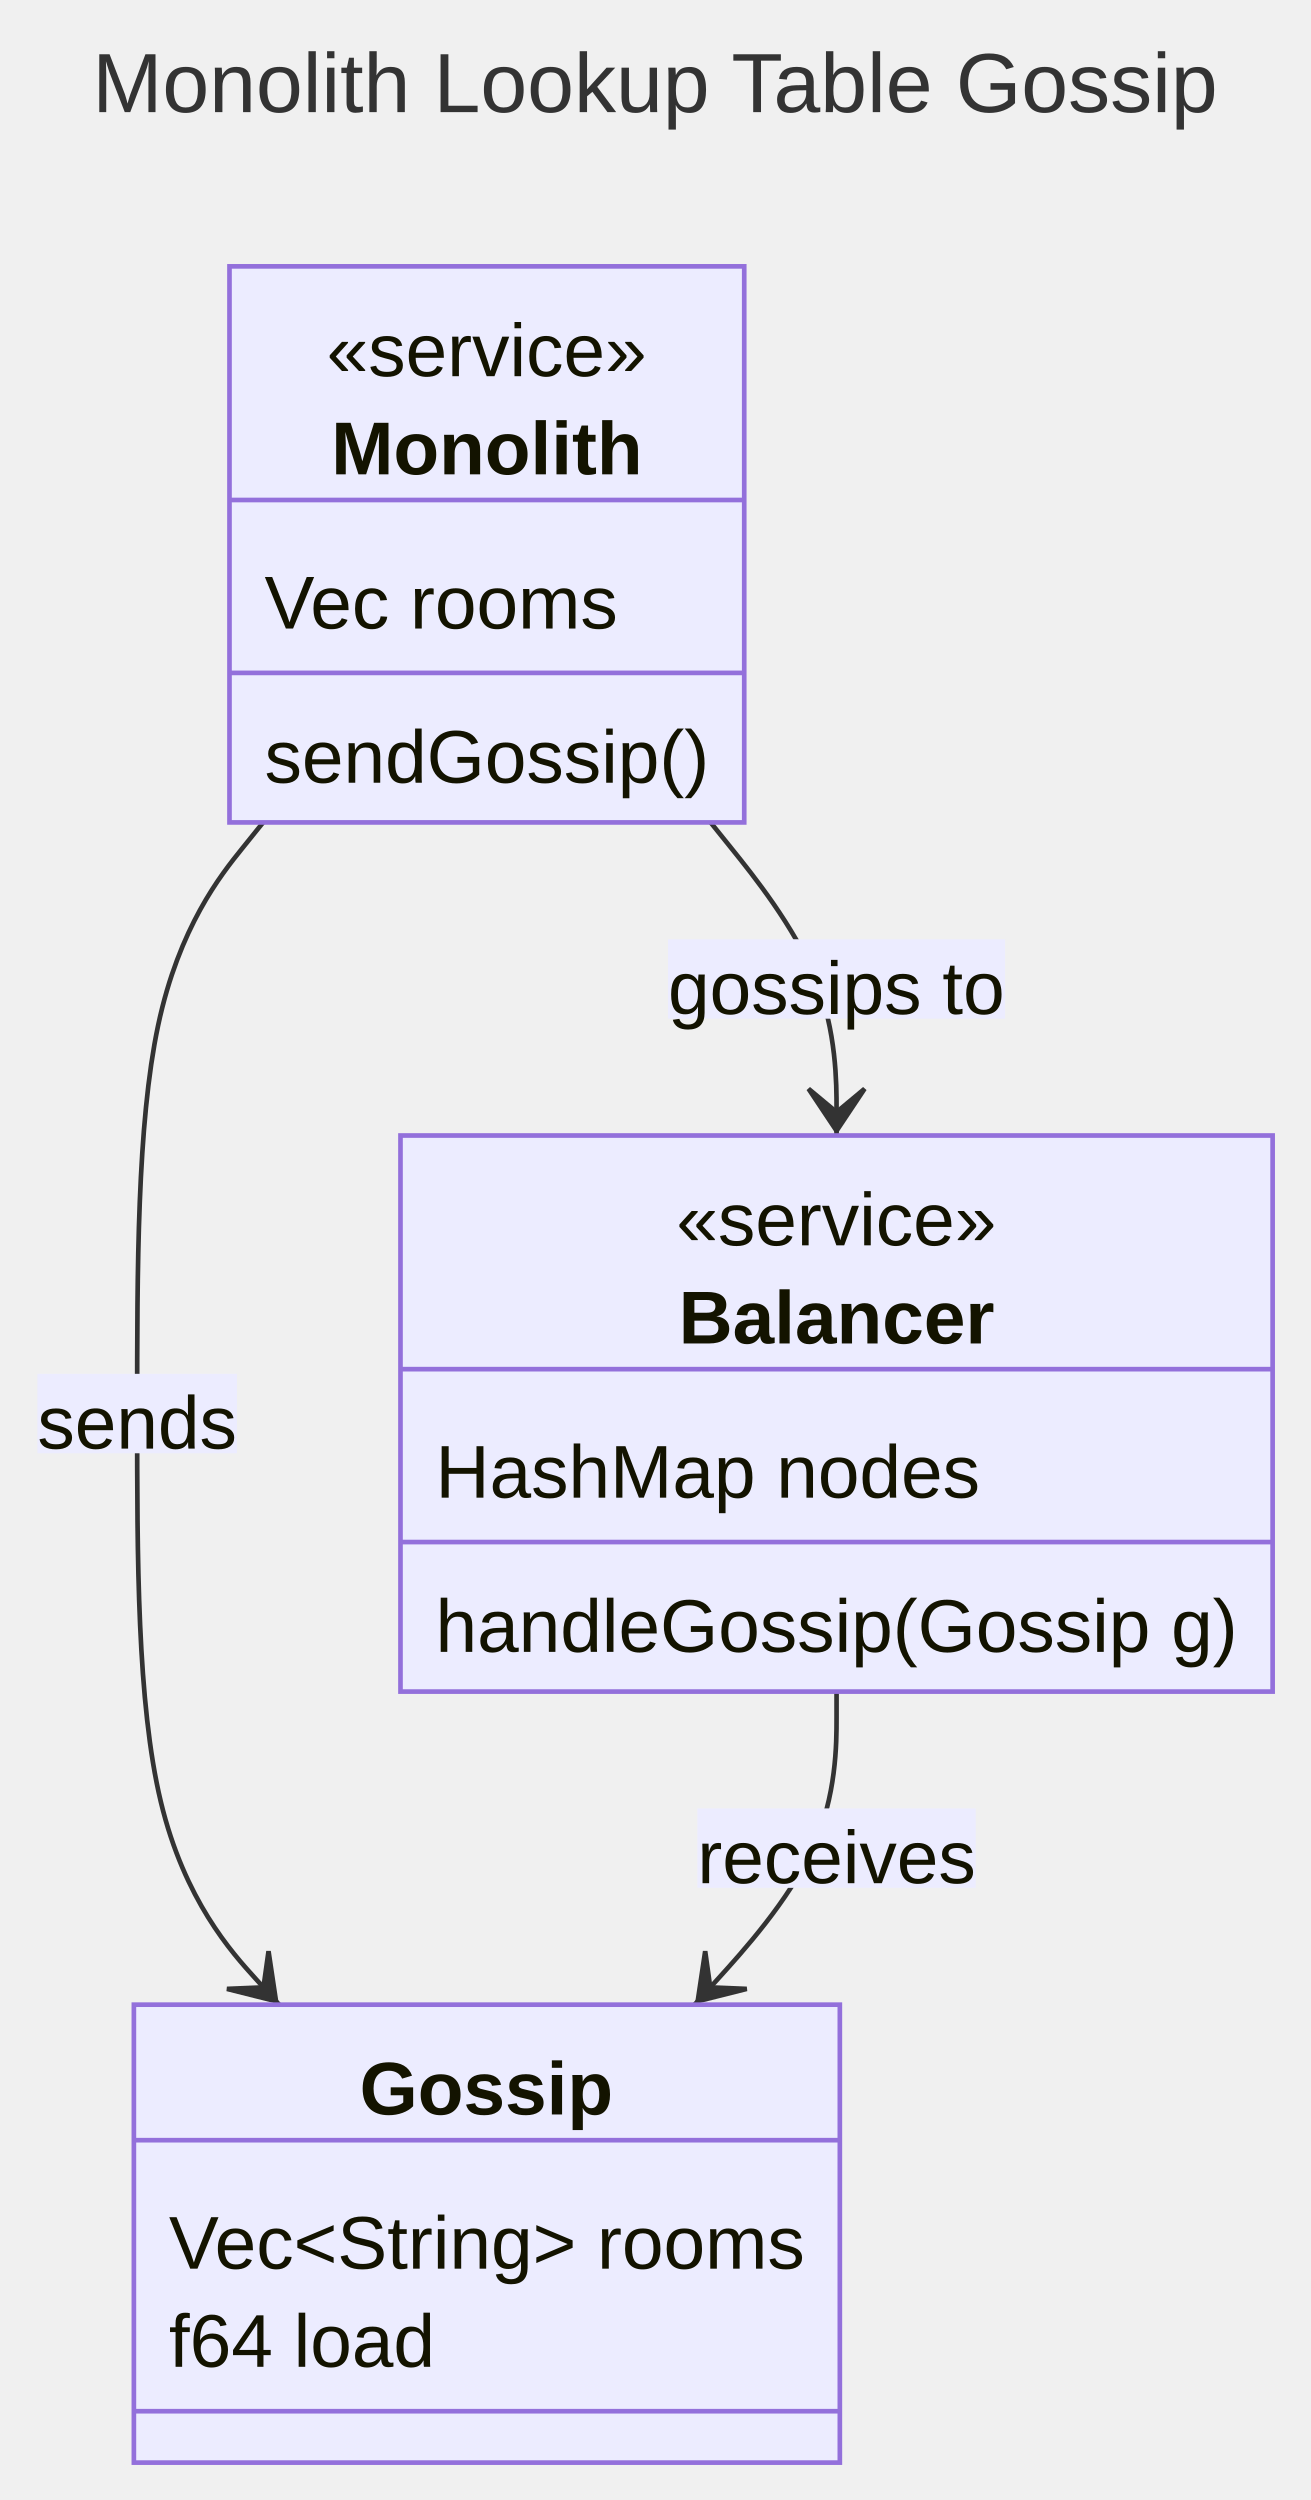
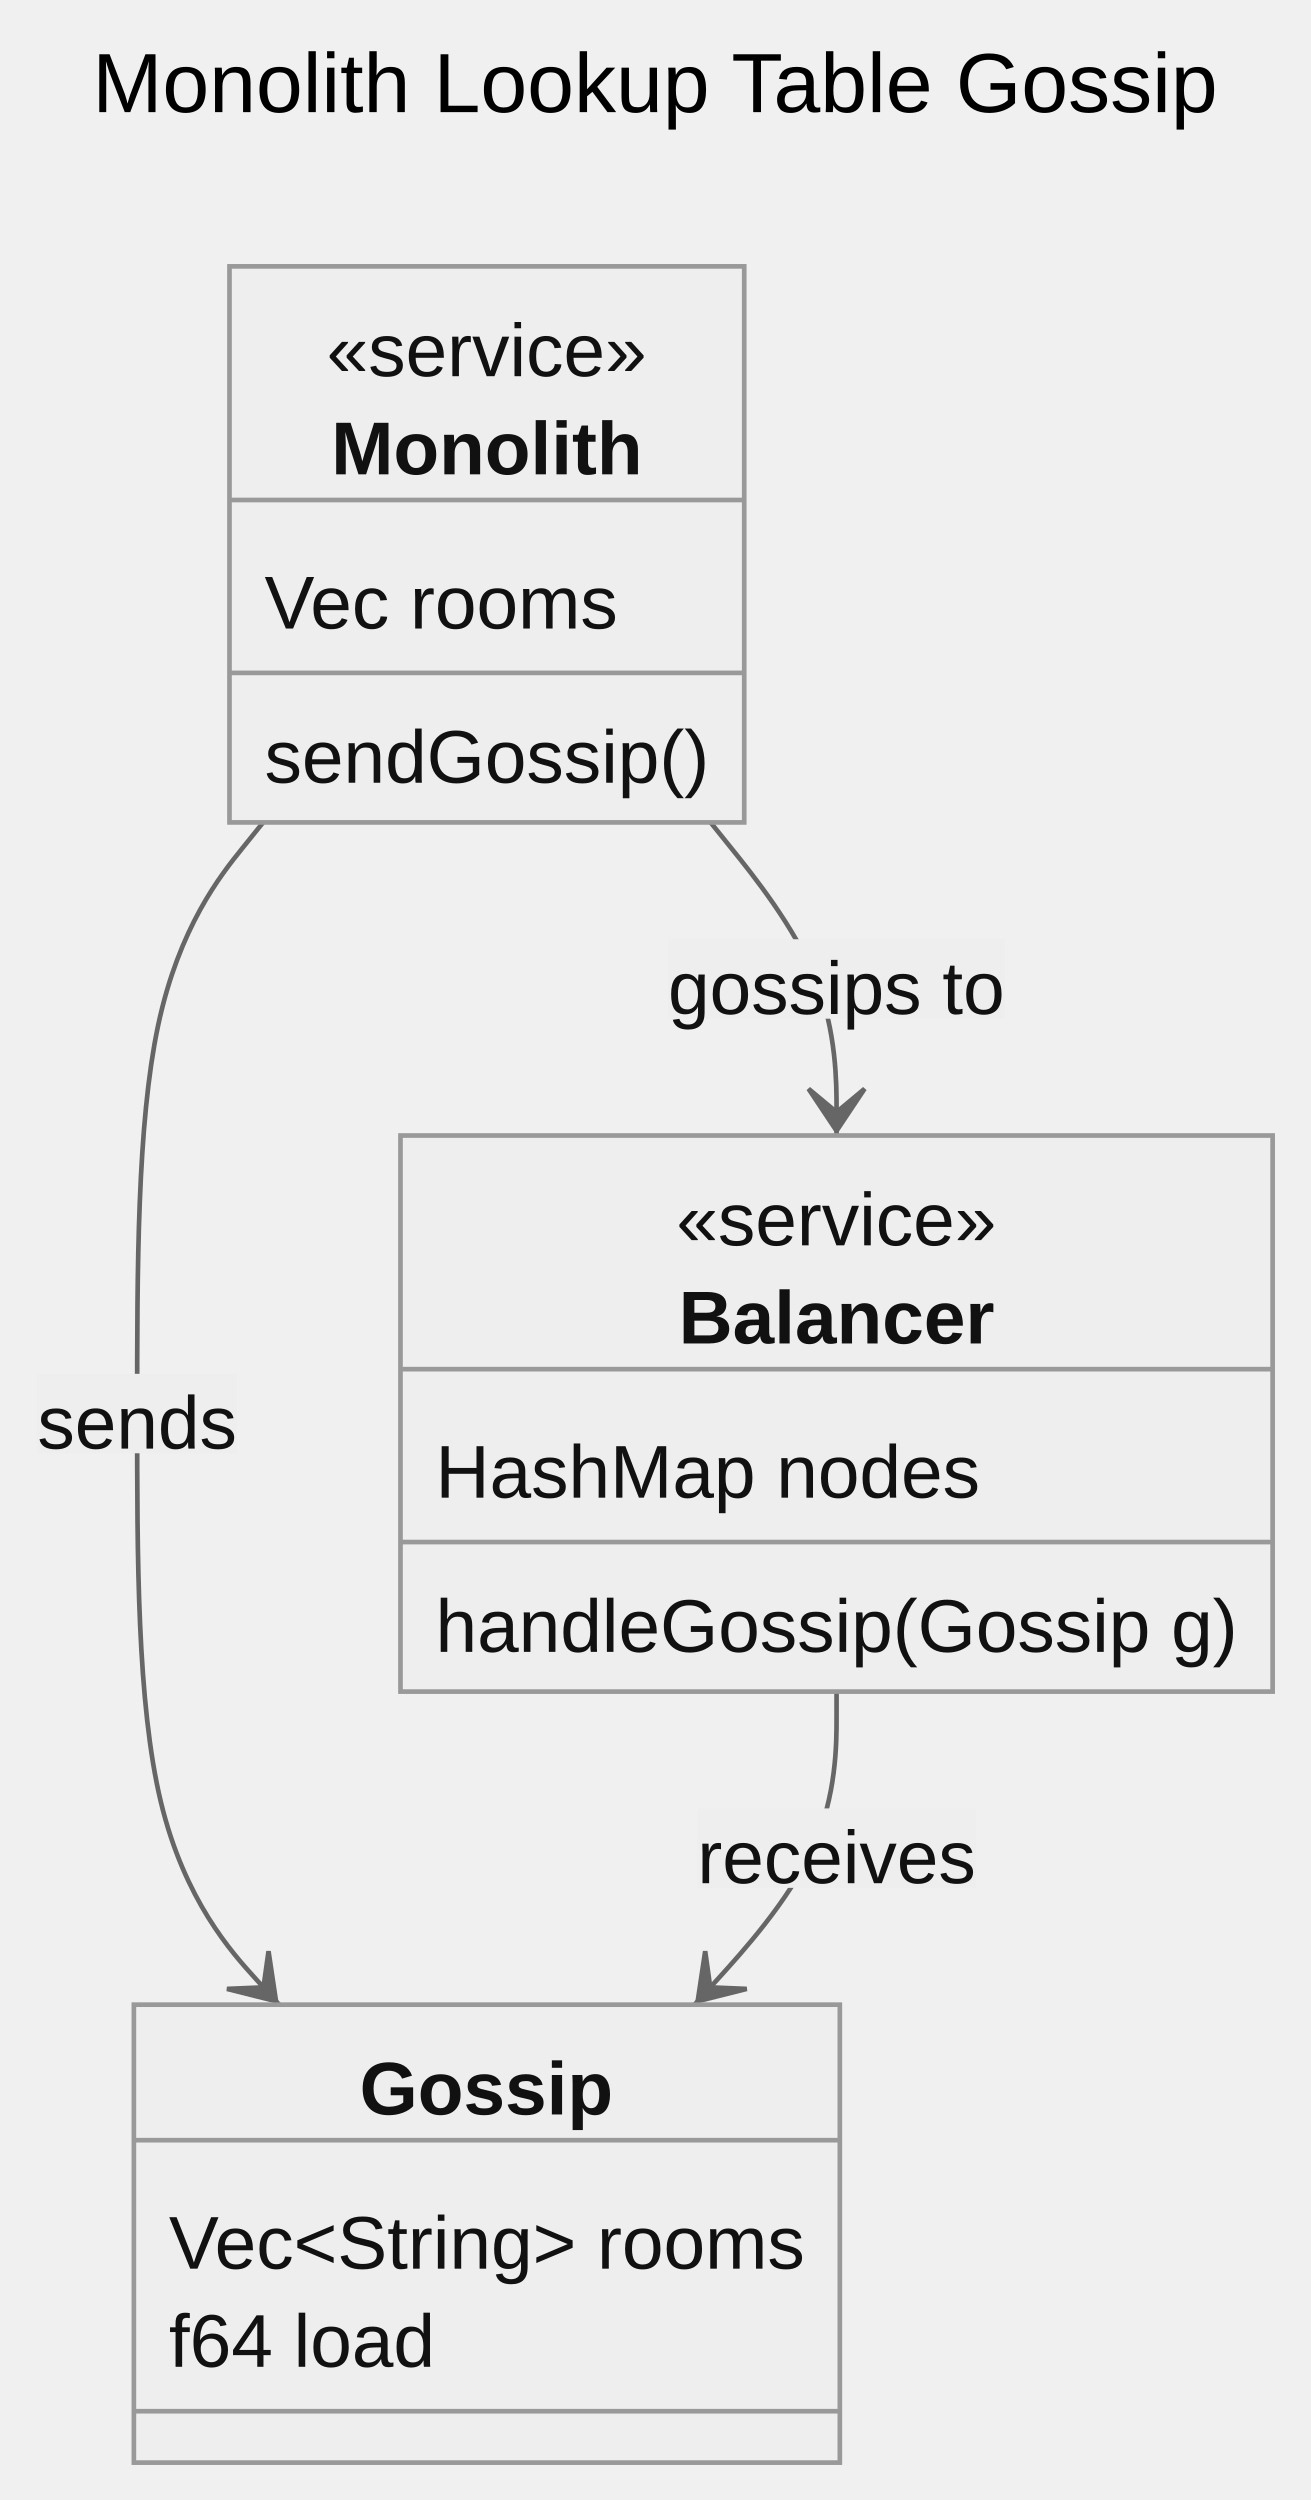
<svg xmlns="http://www.w3.org/2000/svg" aria-labelledby="chart-title-my-svg" aria-roledescription="classDiagram" role="graphics-document document" viewBox="0 -49 280.344 535" style="max-width: 280.344px; background-color: white;" width="100%" id="my-svg">
-   <style>#my-svg{font-family:"trebuchet ms",verdana,arial,sans-serif;font-size:16px;fill:#333;}#my-svg .error-icon{fill:#552222;}#my-svg .error-text{fill:#552222;stroke:#552222;}#my-svg .edge-thickness-normal{stroke-width:2px;}#my-svg .edge-thickness-thick{stroke-width:3.5px;}#my-svg .edge-pattern-solid{stroke-dasharray:0;}#my-svg .edge-pattern-dashed{stroke-dasharray:3;}#my-svg .edge-pattern-dotted{stroke-dasharray:2;}#my-svg .marker{fill:#333333;stroke:#333333;}#my-svg .marker.cross{stroke:#333333;}#my-svg svg{font-family:"trebuchet ms",verdana,arial,sans-serif;font-size:16px;}#my-svg g.classGroup text{fill:#9370DB;fill:#131300;stroke:none;font-family:"trebuchet ms",verdana,arial,sans-serif;font-size:10px;}#my-svg g.classGroup text .title{font-weight:bolder;}#my-svg .nodeLabel,#my-svg .edgeLabel{color:#131300;}#my-svg .edgeLabel .label rect{fill:#ECECFF;}#my-svg .label text{fill:#131300;}#my-svg .edgeLabel .label span{background:#ECECFF;}#my-svg .classTitle{font-weight:bolder;}#my-svg .node rect,#my-svg .node circle,#my-svg .node ellipse,#my-svg .node polygon,#my-svg .node path{fill:#ECECFF;stroke:#9370DB;stroke-width:1px;}#my-svg .divider{stroke:#9370DB;stroke-width:1;}#my-svg g.clickable{cursor:pointer;}#my-svg g.classGroup rect{fill:#ECECFF;stroke:#9370DB;}#my-svg g.classGroup line{stroke:#9370DB;stroke-width:1;}#my-svg .classLabel .box{stroke:none;stroke-width:0;fill:#ECECFF;opacity:0.5;}#my-svg .classLabel .label{fill:#9370DB;font-size:10px;}#my-svg .relation{stroke:#333333;stroke-width:1;fill:none;}#my-svg .dashed-line{stroke-dasharray:3;}#my-svg .dotted-line{stroke-dasharray:1 2;}#my-svg #compositionStart,#my-svg .composition{fill:#333333!important;stroke:#333333!important;stroke-width:1;}#my-svg #compositionEnd,#my-svg .composition{fill:#333333!important;stroke:#333333!important;stroke-width:1;}#my-svg #dependencyStart,#my-svg .dependency{fill:#333333!important;stroke:#333333!important;stroke-width:1;}#my-svg #dependencyStart,#my-svg .dependency{fill:#333333!important;stroke:#333333!important;stroke-width:1;}#my-svg #extensionStart,#my-svg .extension{fill:#ECECFF!important;stroke:#333333!important;stroke-width:1;}#my-svg #extensionEnd,#my-svg .extension{fill:#ECECFF!important;stroke:#333333!important;stroke-width:1;}#my-svg #aggregationStart,#my-svg .aggregation{fill:#ECECFF!important;stroke:#333333!important;stroke-width:1;}#my-svg #aggregationEnd,#my-svg .aggregation{fill:#ECECFF!important;stroke:#333333!important;stroke-width:1;}#my-svg #lollipopStart,#my-svg .lollipop{fill:#ECECFF!important;stroke:#333333!important;stroke-width:1;}#my-svg #lollipopEnd,#my-svg .lollipop{fill:#ECECFF!important;stroke:#333333!important;stroke-width:1;}#my-svg .edgeTerminals{font-size:11px;}#my-svg .classTitleText{text-anchor:middle;font-size:18px;fill:#333;}#my-svg :root{--mermaid-font-family:"trebuchet ms",verdana,arial,sans-serif;}</style>
+   <style>#my-svg{font-family:"trebuchet ms",verdana,arial,sans-serif;font-size:16px;fill:#000000;}#my-svg .error-icon{fill:#552222;}#my-svg .error-text{fill:#552222;stroke:#552222;}#my-svg .edge-thickness-normal{stroke-width:2px;}#my-svg .edge-thickness-thick{stroke-width:3.5px;}#my-svg .edge-pattern-solid{stroke-dasharray:0;}#my-svg .edge-pattern-dashed{stroke-dasharray:3;}#my-svg .edge-pattern-dotted{stroke-dasharray:2;}#my-svg .marker{fill:#666;stroke:#666;}#my-svg .marker.cross{stroke:#666;}#my-svg svg{font-family:"trebuchet ms",verdana,arial,sans-serif;font-size:16px;}#my-svg g.classGroup text{fill:#999;fill:#111111;stroke:none;font-family:"trebuchet ms",verdana,arial,sans-serif;font-size:10px;}#my-svg g.classGroup text .title{font-weight:bolder;}#my-svg .nodeLabel,#my-svg .edgeLabel{color:#111111;}#my-svg .edgeLabel .label rect{fill:#eee;}#my-svg .label text{fill:#111111;}#my-svg .edgeLabel .label span{background:#eee;}#my-svg .classTitle{font-weight:bolder;}#my-svg .node rect,#my-svg .node circle,#my-svg .node ellipse,#my-svg .node polygon,#my-svg .node path{fill:#eee;stroke:#999;stroke-width:1px;}#my-svg .divider{stroke:#999;stroke-width:1;}#my-svg g.clickable{cursor:pointer;}#my-svg g.classGroup rect{fill:#eee;stroke:#999;}#my-svg g.classGroup line{stroke:#999;stroke-width:1;}#my-svg .classLabel .box{stroke:none;stroke-width:0;fill:#eee;opacity:0.5;}#my-svg .classLabel .label{fill:#999;font-size:10px;}#my-svg .relation{stroke:#666;stroke-width:1;fill:none;}#my-svg .dashed-line{stroke-dasharray:3;}#my-svg .dotted-line{stroke-dasharray:1 2;}#my-svg #compositionStart,#my-svg .composition{fill:#666!important;stroke:#666!important;stroke-width:1;}#my-svg #compositionEnd,#my-svg .composition{fill:#666!important;stroke:#666!important;stroke-width:1;}#my-svg #dependencyStart,#my-svg .dependency{fill:#666!important;stroke:#666!important;stroke-width:1;}#my-svg #dependencyStart,#my-svg .dependency{fill:#666!important;stroke:#666!important;stroke-width:1;}#my-svg #extensionStart,#my-svg .extension{fill:#eee!important;stroke:#666!important;stroke-width:1;}#my-svg #extensionEnd,#my-svg .extension{fill:#eee!important;stroke:#666!important;stroke-width:1;}#my-svg #aggregationStart,#my-svg .aggregation{fill:#eee!important;stroke:#666!important;stroke-width:1;}#my-svg #aggregationEnd,#my-svg .aggregation{fill:#eee!important;stroke:#666!important;stroke-width:1;}#my-svg #lollipopStart,#my-svg .lollipop{fill:#eee!important;stroke:#666!important;stroke-width:1;}#my-svg #lollipopEnd,#my-svg .lollipop{fill:#eee!important;stroke:#666!important;stroke-width:1;}#my-svg .edgeTerminals{font-size:11px;}#my-svg .classTitleText{text-anchor:middle;font-size:18px;fill:#000000;}#my-svg :root{--mermaid-font-family:"trebuchet ms",verdana,arial,sans-serif;}</style>
  <g>
    <defs>
      <marker orient="auto" markerHeight="240" markerWidth="190" refY="7" refX="0" class="marker aggregation classDiagram" id="classDiagram-aggregationStart">
        <path d="M 18,7 L9,13 L1,7 L9,1 Z" />
      </marker>
    </defs>
    <defs>
      <marker orient="auto" markerHeight="28" markerWidth="20" refY="7" refX="19" class="marker aggregation classDiagram" id="classDiagram-aggregationEnd">
        <path d="M 18,7 L9,13 L1,7 L9,1 Z" />
      </marker>
    </defs>
    <defs>
      <marker orient="auto" markerHeight="240" markerWidth="190" refY="7" refX="0" class="marker extension classDiagram" id="classDiagram-extensionStart">
        <path d="M 1,7 L18,13 V 1 Z" />
      </marker>
    </defs>
    <defs>
      <marker orient="auto" markerHeight="28" markerWidth="20" refY="7" refX="19" class="marker extension classDiagram" id="classDiagram-extensionEnd">
        <path d="M 1,1 V 13 L18,7 Z" />
      </marker>
    </defs>
    <defs>
      <marker orient="auto" markerHeight="240" markerWidth="190" refY="7" refX="0" class="marker composition classDiagram" id="classDiagram-compositionStart">
        <path d="M 18,7 L9,13 L1,7 L9,1 Z" />
      </marker>
    </defs>
    <defs>
      <marker orient="auto" markerHeight="28" markerWidth="20" refY="7" refX="19" class="marker composition classDiagram" id="classDiagram-compositionEnd">
        <path d="M 18,7 L9,13 L1,7 L9,1 Z" />
      </marker>
    </defs>
    <defs>
      <marker orient="auto" markerHeight="240" markerWidth="190" refY="7" refX="0" class="marker dependency classDiagram" id="classDiagram-dependencyStart">
        <path d="M 5,7 L9,13 L1,7 L9,1 Z" />
      </marker>
    </defs>
    <defs>
      <marker orient="auto" markerHeight="28" markerWidth="20" refY="7" refX="19" class="marker dependency classDiagram" id="classDiagram-dependencyEnd">
        <path d="M 18,7 L9,13 L14,7 L9,1 Z" />
      </marker>
    </defs>
    <defs>
      <marker orient="auto" markerHeight="240" markerWidth="190" refY="7" refX="0" class="marker lollipop classDiagram" id="classDiagram-lollipopStart">
        <circle r="6" cy="7" cx="6" fill="white" stroke="black" />
      </marker>
    </defs>
    <g class="root">
      <g class="clusters" />
      <g class="edgePaths">
        <path marker-end="url(#classDiagram-dependencyEnd)" style="fill:none" class="edge-pattern-solid relation" id="id1" d="M56.309,127L51.816,132.583C47.323,138.167,38.337,149.333,33.844,170.417C29.352,191.5,29.352,222.5,29.352,253.5C29.352,284.5,29.352,315.5,34.416,336.583C39.481,357.667,49.61,368.833,54.675,374.417L59.739,380" />
        <path marker-end="url(#classDiagram-dependencyEnd)" style="fill:none" class="edge-pattern-solid relation" id="id2" d="M179.023,313L179.023,318.583C179.023,324.167,179.023,335.333,173.959,346.5C168.894,357.667,158.765,368.833,153.7,374.417L148.636,380" />
        <path marker-end="url(#classDiagram-dependencyEnd)" style="fill:none" class="edge-pattern-solid relation" id="id3" d="M152.066,127L156.559,132.583C161.052,138.167,170.038,149.333,174.531,160.5C179.023,171.667,179.023,182.833,179.023,188.417L179.023,194" />
      </g>
      <g class="edgeLabels">
        <g transform="translate(29.35156, 253.5)" class="edgeLabel">
          <g transform="translate(-21.35156, -8.5)" class="label">
            <rect height="17" width="42.703" ry="0" rx="0" />
            <text style="">
              <tspan class="row" x="0" dy="1em" xml:space="preserve">sends</tspan>
            </text>
          </g>
        </g>
        <g transform="translate(179.0234, 346.5)" class="edgeLabel">
          <g transform="translate(-29.78906, -8.5)" class="label">
            <rect height="17" width="59.578" ry="0" rx="0" />
            <text style="">
              <tspan class="row" x="0" dy="1em" xml:space="preserve">receives</tspan>
            </text>
          </g>
        </g>
        <g transform="translate(179.0234, 160.5)" class="edgeLabel">
          <g transform="translate(-36.07031, -8.5)" class="label">
            <rect height="17" width="72.141" ry="0" rx="0" />
            <text style="">
              <tspan class="row" x="0" dy="1em" xml:space="preserve">gossips to</tspan>
            </text>
          </g>
        </g>
      </g>
      <g class="nodes">
        <g transform="translate(179.0234, 253.5)" id="classId-Balancer-0" class="node default">
          <rect height="119" width="186.641" y="-59.5" x="-93.32" class="outer title-state" />
          <line y2="-9.5" y1="-9.5" x2="93.32" x1="-93.32" class="divider" />
          <line y2="27.5" y1="27.5" x2="93.32" x1="-93.32" class="divider" />
          <g class="label">
            <text transform="translate( -34.28906, -52)" style="">
              <tspan class="title-row" x="0" dy="1em" xml:space="preserve">«service»</tspan>
            </text>
            <text transform="translate( -33.79688, -31)" class="classTitle" style="">
              <tspan class="title-row" x="0" dy="1em" xml:space="preserve">Balancer</tspan>
            </text>
            <text transform="translate( -85.82031, 2)" style="">
              <tspan class="title-row" x="0" dy="1em" xml:space="preserve">HashMap nodes</tspan>
            </text>
            <text transform="translate( -85.82031, 35)" style="">
              <tspan class="title-row" x="0" dy="1em" xml:space="preserve">handleGossip(Gossip g)</tspan>
            </text>
          </g>
        </g>
        <g transform="translate(104.1875, 67.5)" id="classId-Monolith-1" class="node default">
          <rect height="119" width="110.156" y="-59.5" x="-55.078" class="outer title-state" />
          <line y2="-9.5" y1="-9.5" x2="55.078" x1="-55.078" class="divider" />
          <line y2="27.5" y1="27.5" x2="55.078" x1="-55.078" class="divider" />
          <g class="label">
            <text transform="translate( -34.28906, -52)" style="">
              <tspan class="title-row" x="0" dy="1em" xml:space="preserve">«service»</tspan>
            </text>
            <text transform="translate( -33.32031, -31)" class="classTitle" style="">
              <tspan class="title-row" x="0" dy="1em" xml:space="preserve">Monolith</tspan>
            </text>
            <text transform="translate( -47.57812, 2)" style="">
              <tspan class="title-row" x="0" dy="1em" xml:space="preserve">Vec rooms</tspan>
            </text>
            <text transform="translate( -47.57812, 35)" style="">
              <tspan class="title-row" x="0" dy="1em" xml:space="preserve">sendGossip()</tspan>
            </text>
          </g>
        </g>
        <g transform="translate(104.1875, 429)" id="classId-Gossip-2" class="node default">
          <rect height="98" width="151.078" y="-49" x="-75.539" class="outer title-state" />
          <line y2="-20" y1="-20" x2="75.539" x1="-75.539" class="divider" />
          <line y2="38" y1="38" x2="75.539" x1="-75.539" class="divider" />
          <g class="label">
            <text style="">
              <tspan class="title-row" x="0" dy="1em" xml:space="preserve" />
            </text>
            <text transform="translate( -27.23047, -41.5)" class="classTitle" style="">
              <tspan class="title-row" x="0" dy="1em" xml:space="preserve">Gossip</tspan>
            </text>
            <text transform="translate( -68.03906, -8.5)" style="">
              <tspan class="title-row" x="0" dy="1em" xml:space="preserve">Vec&lt;String&gt; rooms</tspan>
            </text>
            <text transform="translate( -68.03906, 12.5)" style="">
              <tspan class="title-row" x="0" dy="1em" xml:space="preserve">f64 load</tspan>
            </text>
          </g>
        </g>
      </g>
    </g>
  </g>
  <text class="classTitleText" y="-25" x="140.172">Monolith Lookup Table Gossip</text>
</svg>
